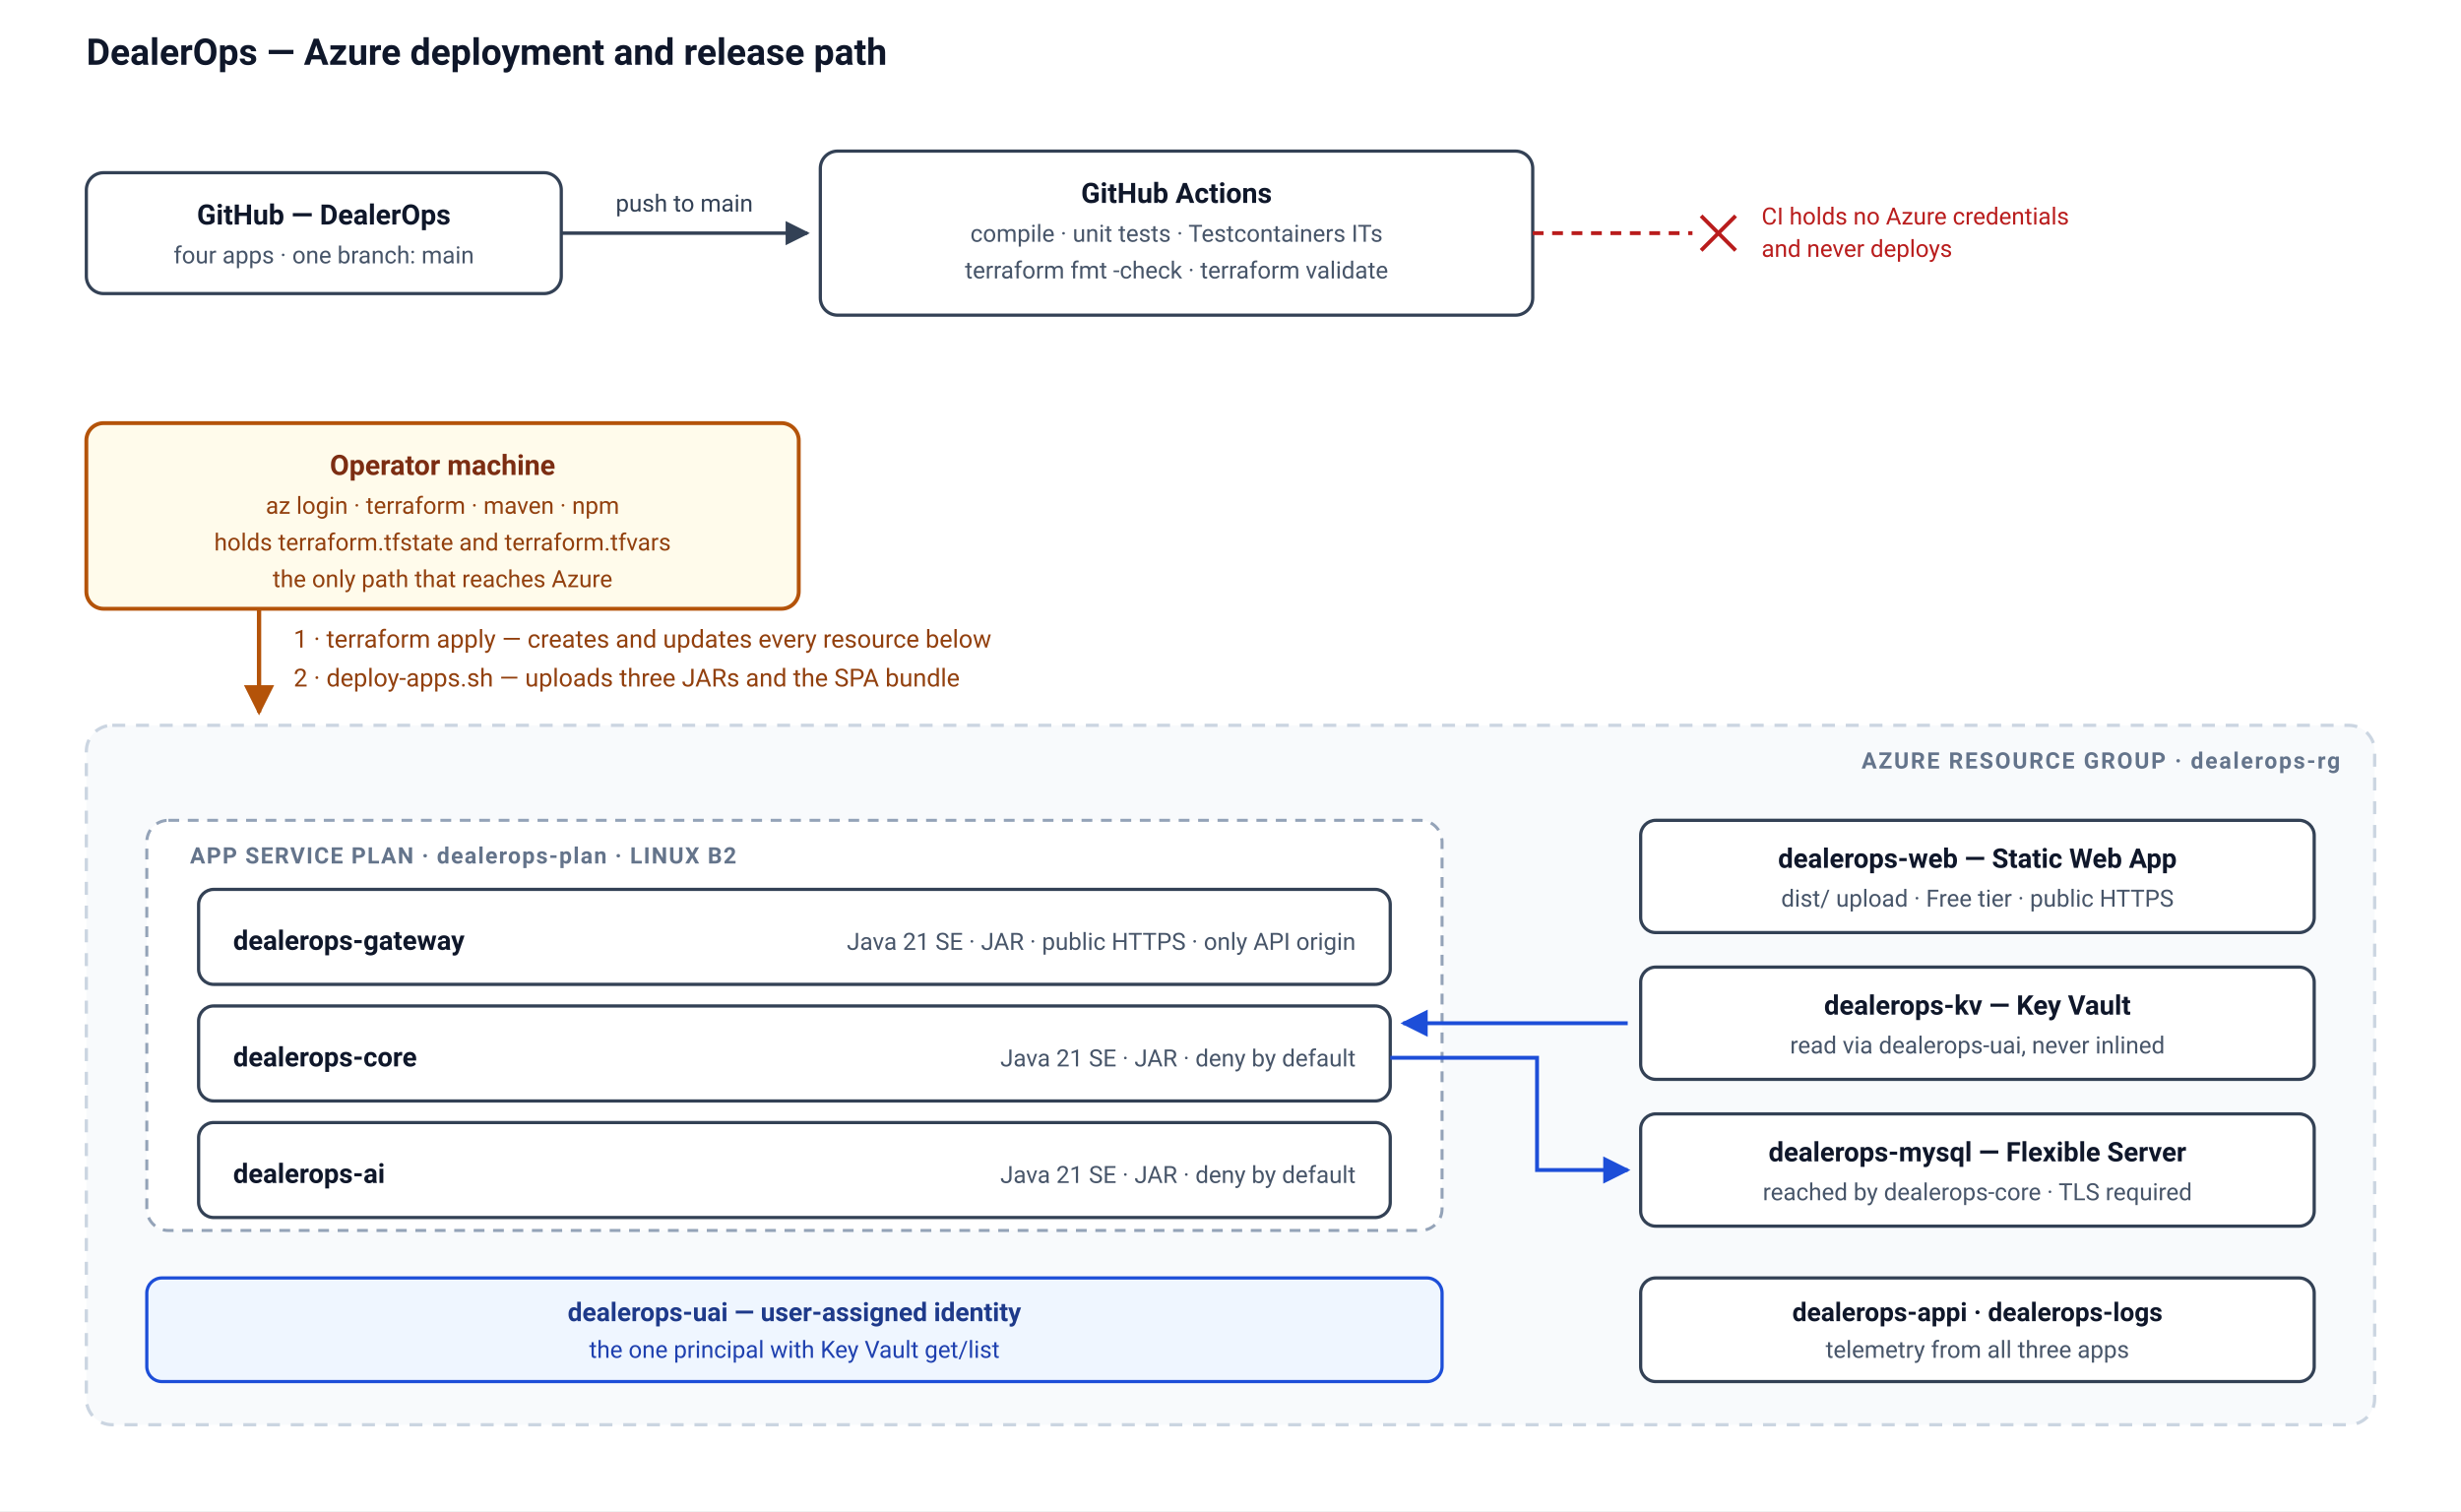
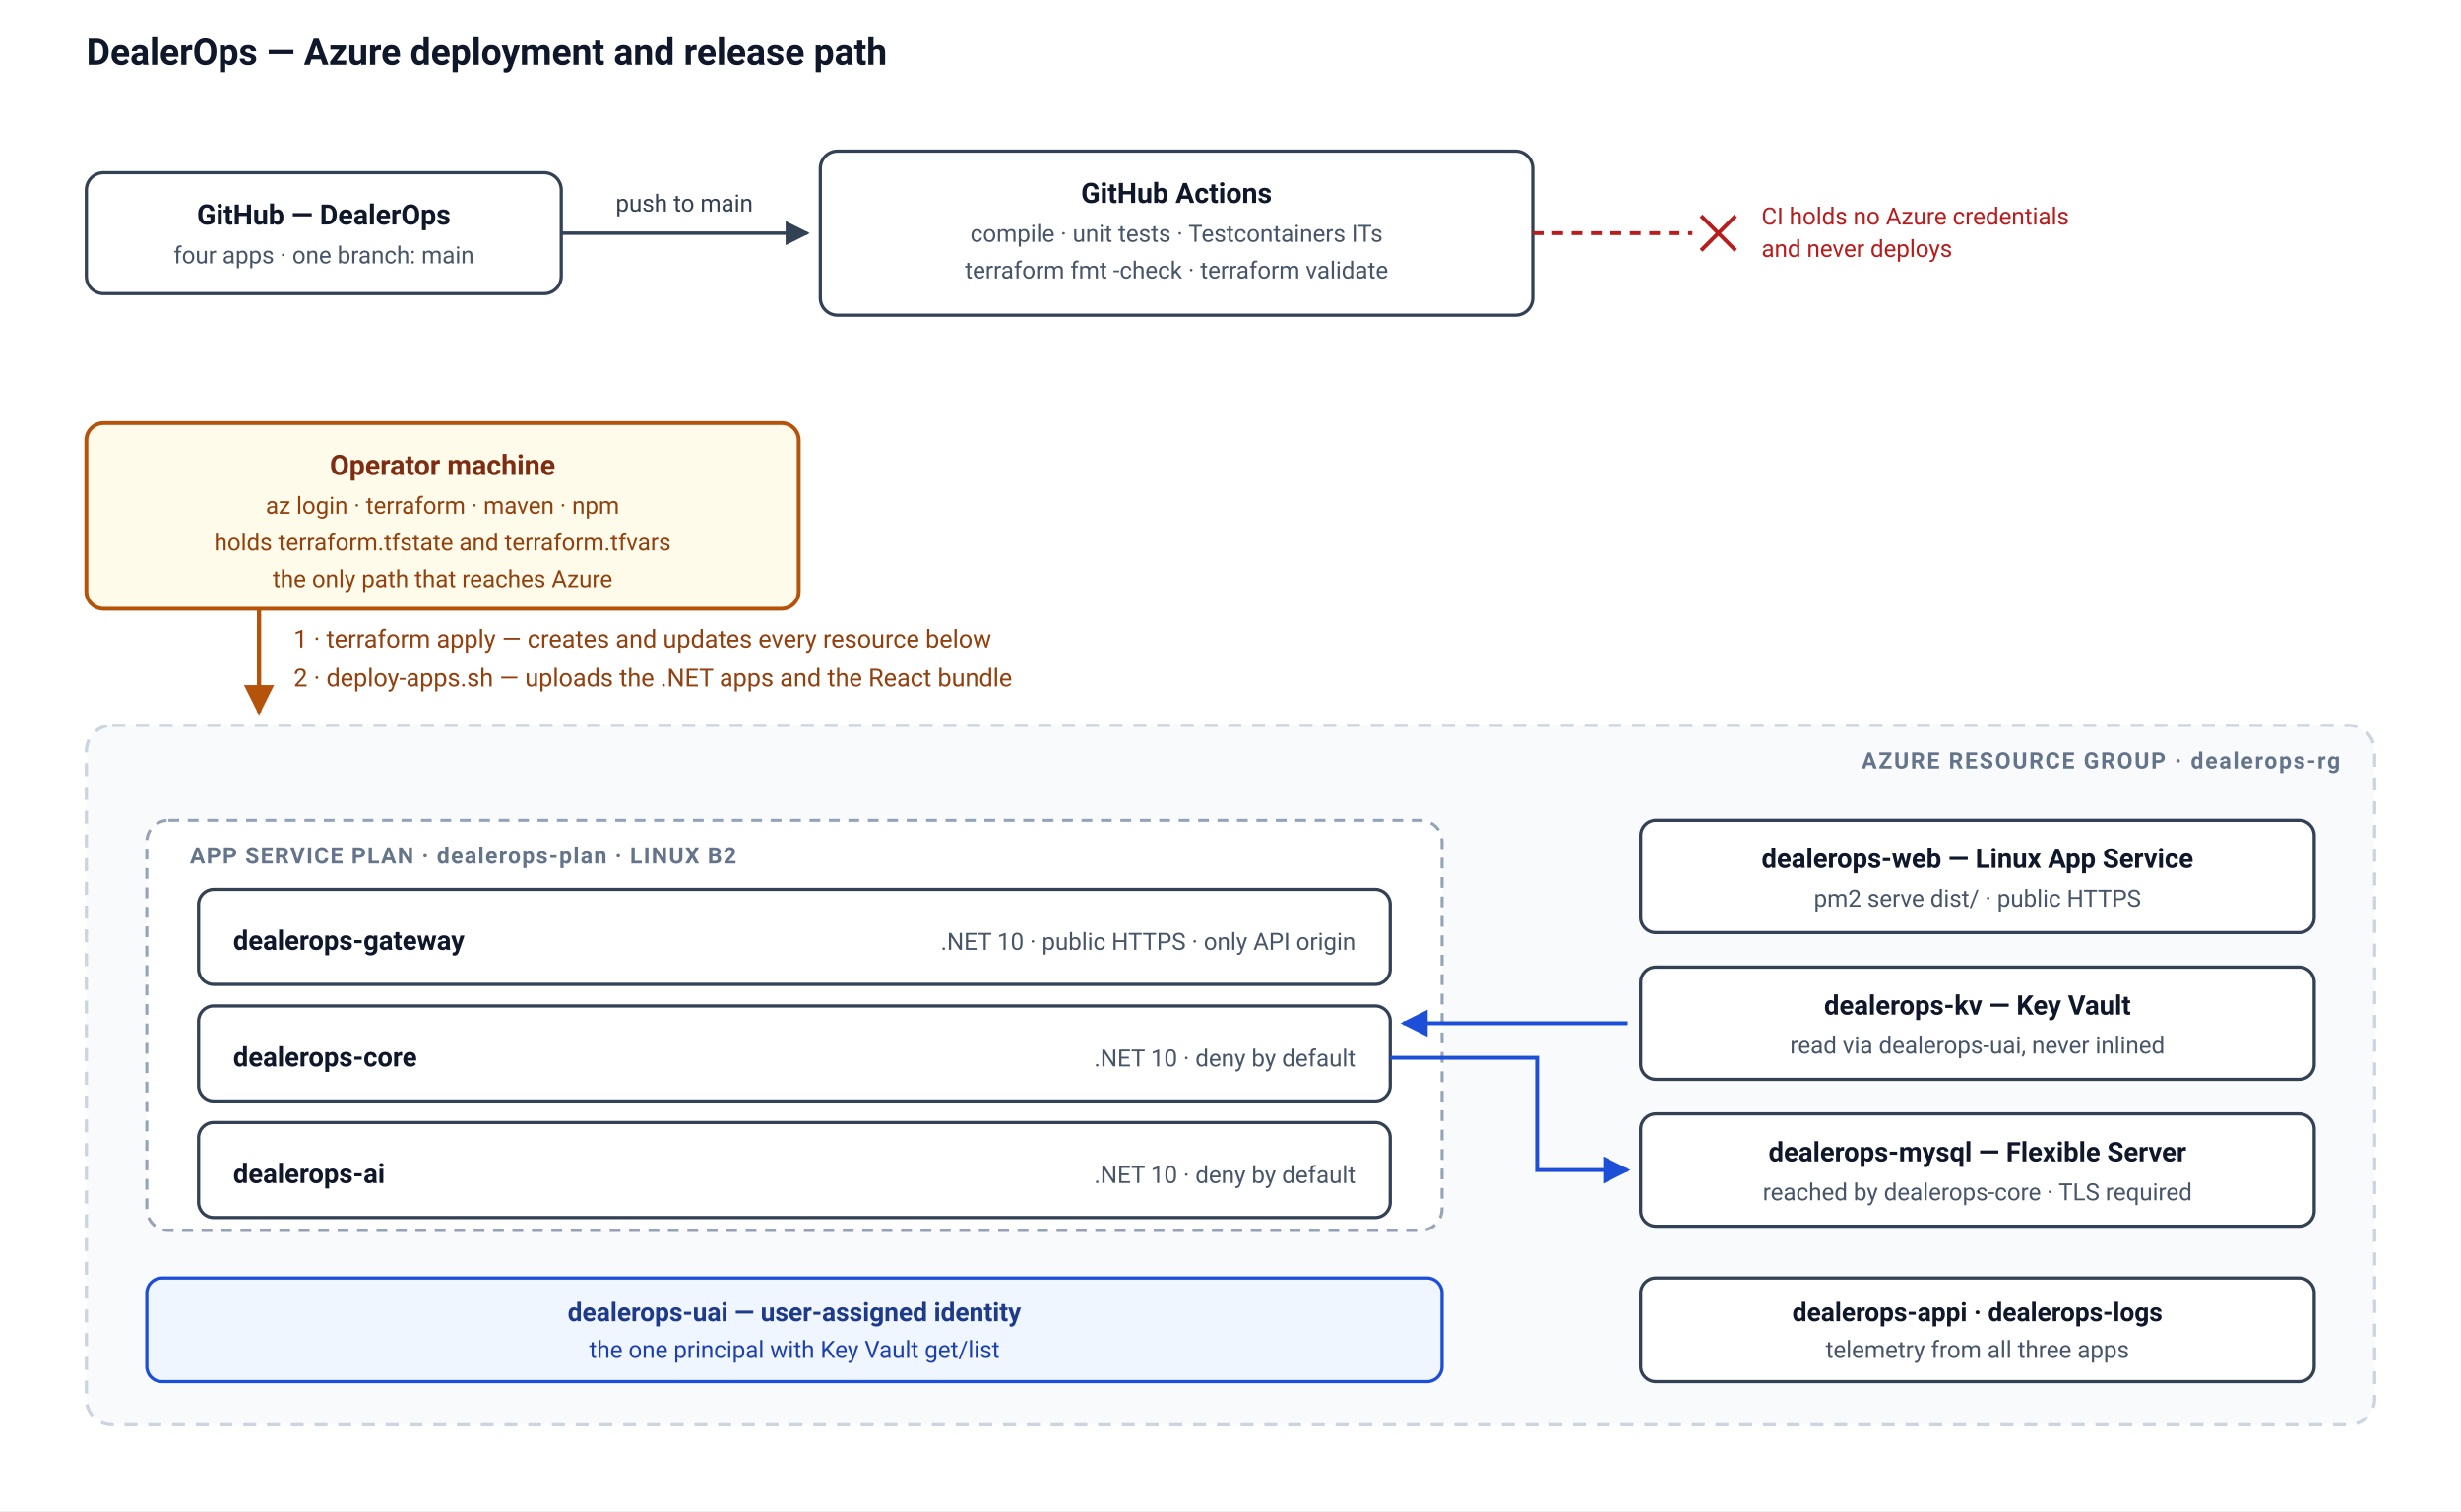
- <svg xmlns="http://www.w3.org/2000/svg" viewBox="0 0 1140 700" width="1140" height="700" role="img" aria-label="DealerOps release path: a push to main runs compile, test and terraform validate in GitHub Actions, which holds no Azure credentials and never deploys; an operator runs terraform apply and deploy-apps.sh, which create the resource group and upload three JARs and the SPA bundle; secrets stay in Key Vault and are read by the apps through a user-assigned identity.">
+ <svg xmlns="http://www.w3.org/2000/svg" viewBox="0 0 1140 700" width="1140" height="700" role="img" aria-label="DealerOps release path: a push to main runs compile and terraform validate in GitHub Actions, which holds no Azure credentials and never deploys; an operator runs terraform apply and deploy-apps.sh, which create the resource group and upload three .NET 10 apps and the React bundle to Linux App Service; secrets stay in Key Vault and are read by the apps through a user-assigned identity.">
  <rect x="0" y="0" width="1140" height="700" fill="#ffffff" />
  <defs>
    <marker id="ink" viewBox="0 0 10 10" refX="9" refY="5" markerWidth="7" markerHeight="7" orient="auto">
      <path d="M0,0 L10,5 L0,10 Z" fill="#334155" />
    </marker>
    <marker id="blue" viewBox="0 0 10 10" refX="9" refY="5" markerWidth="7" markerHeight="7" orient="auto">
      <path d="M0,0 L10,5 L0,10 Z" fill="#1d4ed8" />
    </marker>
    <marker id="amber" viewBox="0 0 10 10" refX="9" refY="5" markerWidth="7" markerHeight="7" orient="auto">
      <path d="M0,0 L10,5 L0,10 Z" fill="#b45309" />
    </marker>
  </defs>
  <g font-family="ui-sans-serif, -apple-system, 'Segoe UI', Roboto, Helvetica, Arial, sans-serif">
    <text x="40" y="30" font-size="17" font-weight="700" fill="#0f172a">DealerOps — Azure deployment and release path</text>
    <rect x="40" y="80" width="220" height="56" rx="8" fill="#ffffff" stroke="#334155" stroke-width="1.5" />
    <text x="150" y="104" font-size="13" font-weight="700" fill="#0f172a" text-anchor="middle">GitHub — DealerOps</text>
    <text x="150" y="122" font-size="11" fill="#475569" text-anchor="middle">four apps · one branch: main</text>
    <rect x="380" y="70" width="330" height="76" rx="8" fill="#ffffff" stroke="#334155" stroke-width="1.5" />
    <text x="545" y="94" font-size="13" font-weight="700" fill="#0f172a" text-anchor="middle">GitHub Actions</text>
    <text x="545" y="112" font-size="11" fill="#475569" text-anchor="middle">compile · unit tests · Testcontainers ITs</text>
    <text x="545" y="129" font-size="11" fill="#475569" text-anchor="middle">terraform fmt -check · terraform validate</text>
    <rect x="40" y="196" width="330" height="86" rx="8" fill="#fffbeb" stroke="#b45309" stroke-width="1.8" />
    <text x="205" y="220" font-size="13" font-weight="700" fill="#7c2d12" text-anchor="middle">Operator machine</text>
    <text x="205" y="238" font-size="11" fill="#92400e" text-anchor="middle">az login · terraform · maven · npm</text>
    <text x="205" y="255" font-size="11" fill="#92400e" text-anchor="middle">holds terraform.tfstate and terraform.tfvars</text>
    <text x="205" y="272" font-size="11" fill="#92400e" text-anchor="middle">the only path that reaches Azure</text>
    <rect x="40" y="336" width="1060" height="324" rx="12" fill="#f8fafc" stroke="#cbd5e1" stroke-width="1.5" stroke-dasharray="6 5" />
    <text x="1084" y="356" font-size="10.5" font-weight="700" fill="#64748b" text-anchor="end" letter-spacing="0.8">AZURE RESOURCE GROUP · dealerops-rg</text>
    <rect x="68" y="380" width="600" height="190" rx="10" fill="#ffffff" stroke="#94a3b8" stroke-width="1.4" stroke-dasharray="5 4" />
    <text x="88" y="400" font-size="10.5" font-weight="700" fill="#64748b" letter-spacing="0.6">APP SERVICE PLAN · dealerops-plan · LINUX B2</text>
    <g stroke="#334155" stroke-width="1.5" fill="#ffffff">
      <rect x="92" y="412" width="552" height="44" rx="7" />
      <rect x="92" y="466" width="552" height="44" rx="7" />
      <rect x="92" y="520" width="552" height="44" rx="7" />
    </g>
    <g font-size="12.5" font-weight="700" fill="#0f172a">
      <text x="108" y="440">dealerops-gateway</text>
      <text x="108" y="494">dealerops-core</text>
      <text x="108" y="548">dealerops-ai</text>
    </g>
    <g font-size="11" fill="#475569" text-anchor="end">
-       <text x="628" y="440">Java 21 SE · JAR · public HTTPS · only API origin</text>
-       <text x="628" y="494">Java 21 SE · JAR · deny by default</text>
-       <text x="628" y="548">Java 21 SE · JAR · deny by default</text>
+       <text x="628" y="440">.NET 10 · public HTTPS · only API origin</text>
+       <text x="628" y="494">.NET 10 · deny by default</text>
+       <text x="628" y="548">.NET 10 · deny by default</text>
    </g>
    <g stroke="#334155" stroke-width="1.5" fill="#ffffff">
      <rect x="760" y="380" width="312" height="52" rx="7" />
      <rect x="760" y="448" width="312" height="52" rx="7" />
      <rect x="760" y="516" width="312" height="52" rx="7" />
    </g>
    <g font-size="12.5" font-weight="700" fill="#0f172a" text-anchor="middle">
-       <text x="916" y="402">dealerops-web — Static Web App</text>
+       <text x="916" y="402">dealerops-web — Linux App Service</text>
      <text x="916" y="470">dealerops-kv — Key Vault</text>
      <text x="916" y="538">dealerops-mysql — Flexible Server</text>
    </g>
    <g font-size="11" fill="#475569" text-anchor="middle">
-       <text x="916" y="420">dist/ upload · Free tier · public HTTPS</text>
+       <text x="916" y="420">pm2 serve dist/ · public HTTPS</text>
      <text x="916" y="488">read via dealerops-uai, never inlined</text>
      <text x="916" y="556">reached by dealerops-core · TLS required</text>
    </g>
    <rect x="68" y="592" width="600" height="48" rx="7" fill="#eff6ff" stroke="#1d4ed8" stroke-width="1.5" />
    <text x="368" y="612" font-size="12" font-weight="700" fill="#1e3a8a" text-anchor="middle">dealerops-uai — user-assigned identity</text>
    <text x="368" y="629" font-size="11" fill="#1e40af" text-anchor="middle">the one principal with Key Vault get/list</text>
    <rect x="760" y="592" width="312" height="48" rx="7" fill="#ffffff" stroke="#334155" stroke-width="1.5" />
    <text x="916" y="612" font-size="12" font-weight="700" fill="#0f172a" text-anchor="middle">dealerops-appi · dealerops-logs</text>
    <text x="916" y="629" font-size="11" fill="#475569" text-anchor="middle">telemetry from all three apps</text>
    <g fill="none" stroke="#334155" stroke-width="1.6" marker-end="url(#ink)">
      <line x1="260" y1="108" x2="374" y2="108" />
    </g>
    <text x="317" y="98" font-size="11" fill="#334155" text-anchor="middle">push to main</text>
    <g stroke="#b91c1c" stroke-width="1.8" fill="none">
      <line x1="710" y1="108" x2="784" y2="108" stroke-dasharray="5 4" />
      <line x1="788" y1="100" x2="804" y2="116" />
      <line x1="804" y1="100" x2="788" y2="116" />
    </g>
    <text x="816" y="104" font-size="11" fill="#b91c1c">CI holds no Azure credentials</text>
    <text x="816" y="119" font-size="11" fill="#b91c1c">and never deploys</text>
    <g fill="none" stroke="#b45309" stroke-width="2" marker-end="url(#amber)">
      <line x1="120" y1="282" x2="120" y2="330" />
    </g>
    <g font-size="11.5" fill="#92400e">
      <text x="136" y="300">1 · terraform apply — creates and updates every resource below</text>
-       <text x="136" y="318">2 · deploy-apps.sh — uploads three JARs and the SPA bundle</text>
+       <text x="136" y="318">2 · deploy-apps.sh — uploads the .NET apps and the React bundle</text>
    </g>
    <g fill="none" stroke="#1d4ed8" stroke-width="1.8" marker-end="url(#blue)">
      <line x1="754" y1="474" x2="650" y2="474" />
      <polyline points="644,490 712,490 712,542 754,542" />
    </g>
  </g>
</svg>
